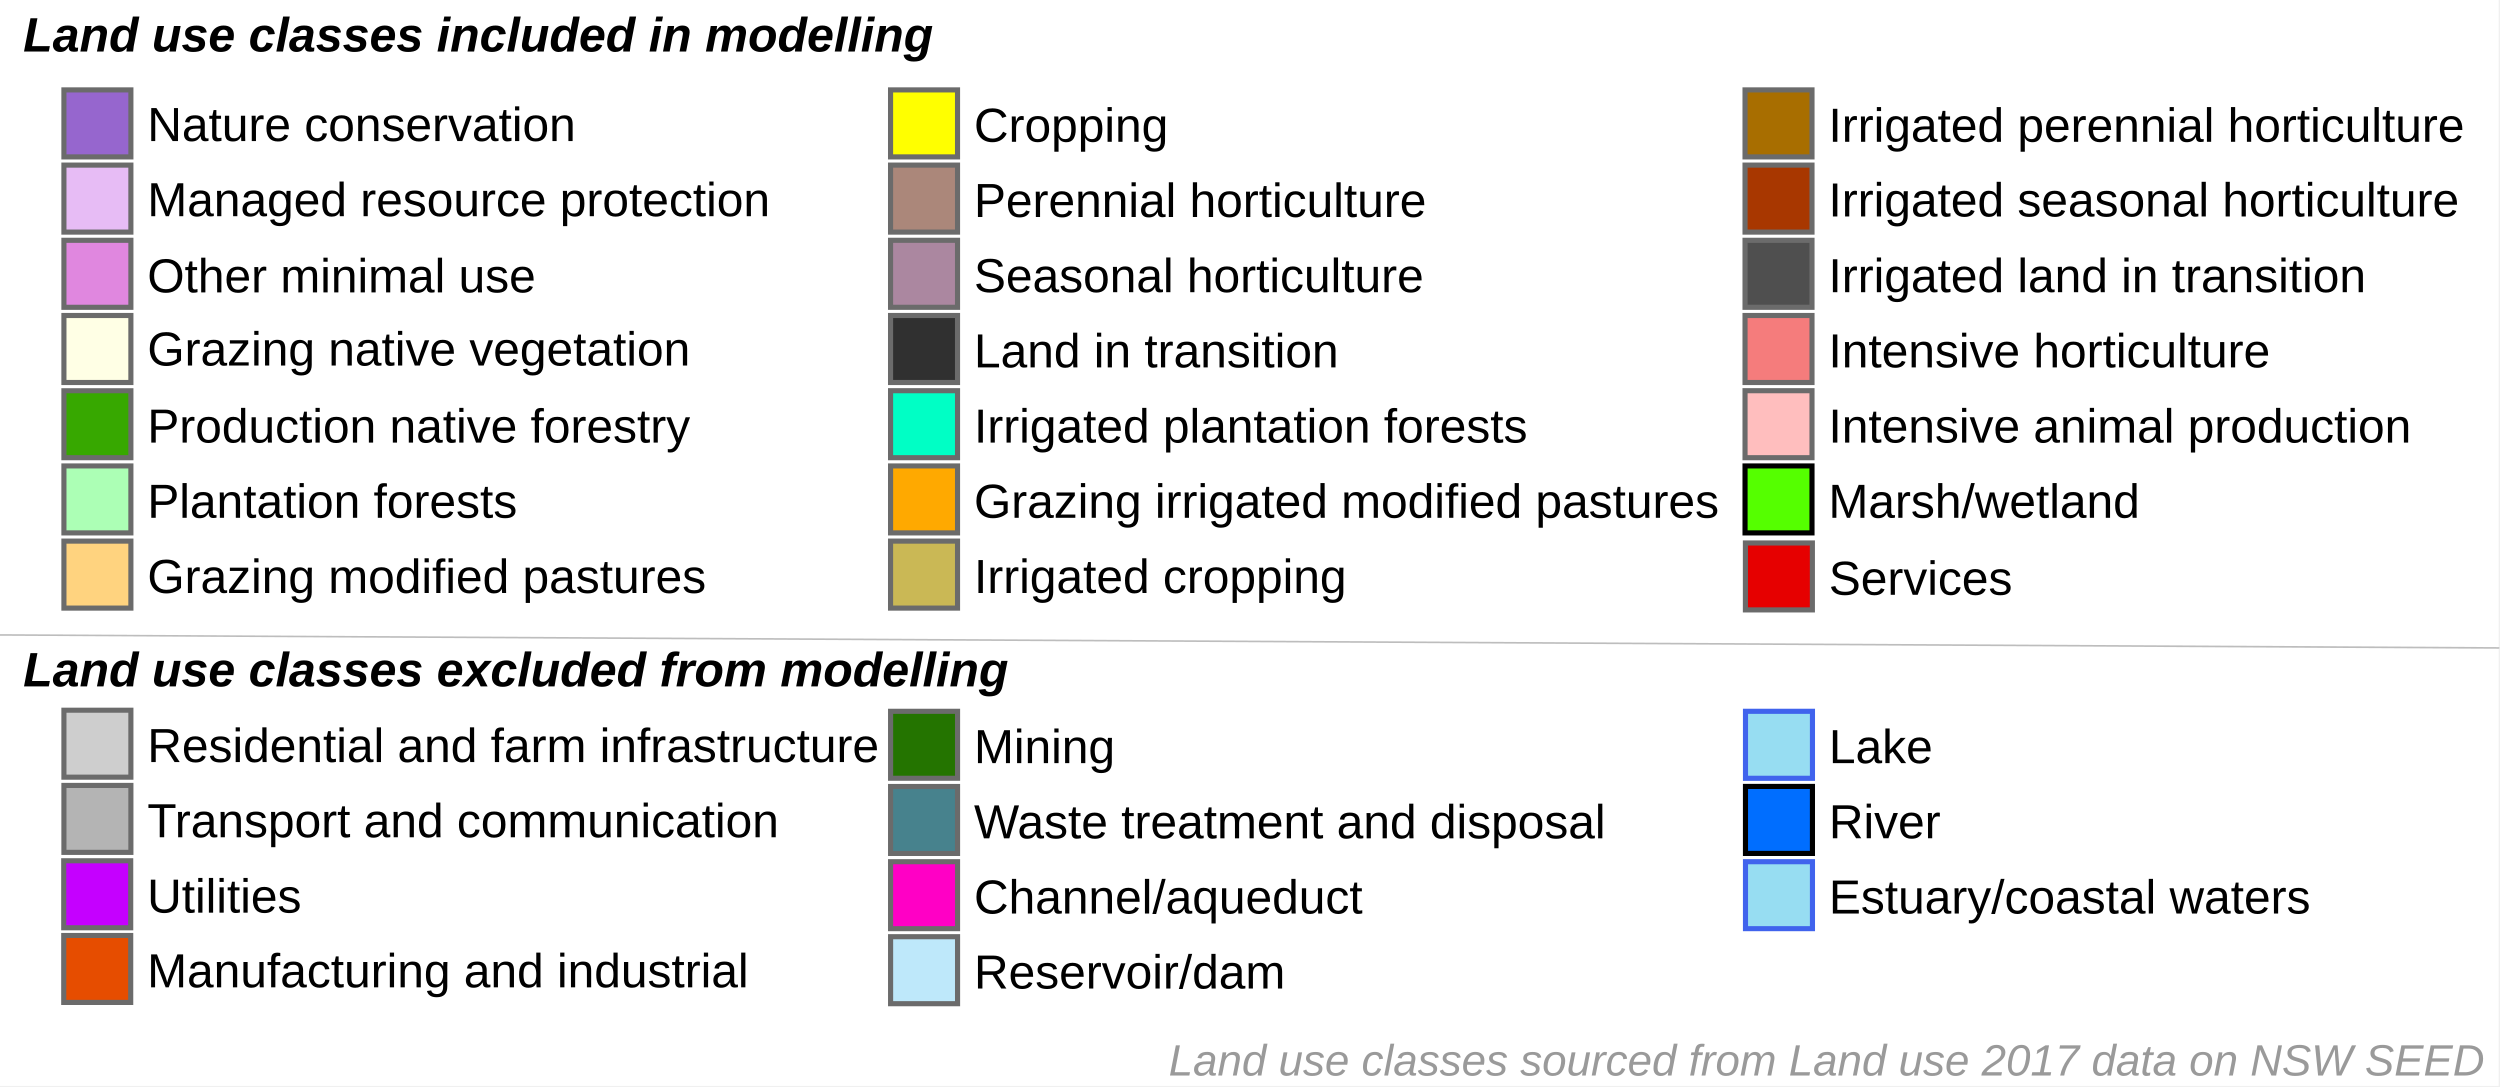
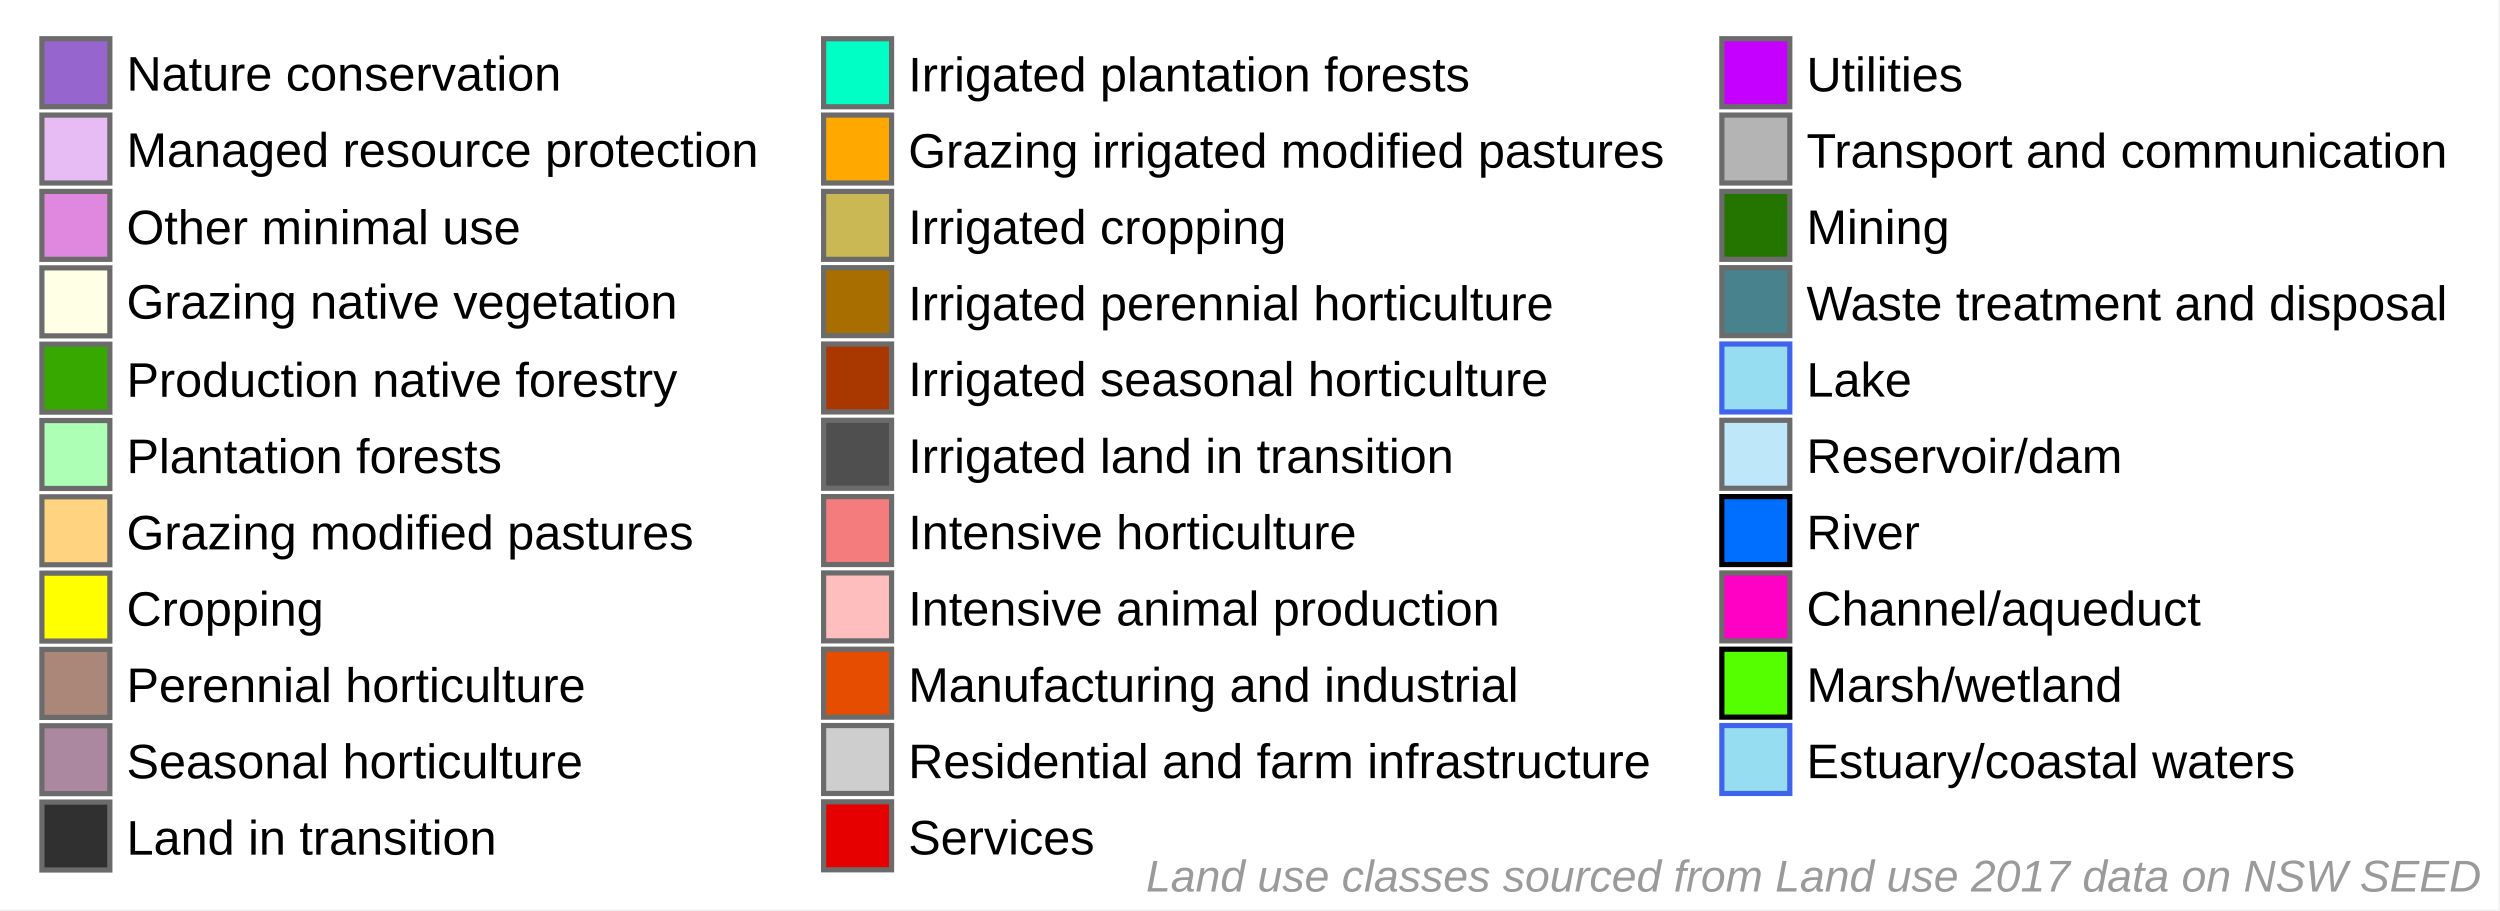
- <svg xmlns="http://www.w3.org/2000/svg" width="100%" height="100%" viewBox="0 0 1518 660" version="1.1" xml:space="preserve" style="fill-rule:evenodd;clip-rule:evenodd;stroke-linecap:round;stroke-miterlimit:1.5;">
-   <g transform="matrix(0.980053,0,0,0.971033,-151.798,-12.9859)">
-     <rect x="154.887" y="13.373" width="1548.08" height="679.041" style="fill:white;" />
-   </g>
-   <g transform="matrix(1,0,0,1,-1842.88,-214.903)">
-     <g transform="matrix(29.3333,0,0,29.3333,2409.53,246.178)">
-         </g>
-     <text x="1856.95px" y="246.178px" style="font-family:'Arial-BoldItalicMT', 'Arial', sans-serif;font-weight:700;font-style:italic;font-size:29.333px;">Land use classes included in modelling</text>
-   </g>
-   <g transform="matrix(1,0,0,1,-1842.88,170.584)">
-     <g transform="matrix(29.3333,0,0,29.3333,2455.2,246.178)">
-         </g>
-     <text x="1856.95px" y="246.178px" style="font-family:'Arial-BoldItalicMT', 'Arial', sans-serif;font-weight:700;font-style:italic;font-size:29.333px;">Land use classes excluded from modelling</text>
-   </g>
-   <g transform="matrix(1,0,0,1,428.276,-384.185)">
-     <g transform="matrix(3.04878,0,0,3.04878,108.792,525.977)">
-       <rect x="1.207" y="1.356" width="13.337" height="13.337" style="fill:rgb(171,135,160);stroke:rgb(107,107,107);stroke-width:1.02px;" />
-     </g>
-     <g transform="matrix(1,0,0,1,163.133,540.772)">
-       <g transform="matrix(29.0667,0,0,29.0667,273.068,20.8207)">
-             </g>
-       <text x="0px" y="20.821px" style="font-family:'ArialMT', 'Arial', sans-serif;font-size:29.067px;">Seasonal horticulture</text>
-     </g>
-   </g>
-   <g transform="matrix(1,0,0,1,434.28,-335.086)">
-     <g transform="matrix(3.04878,0,0,3.04878,102.788,385.555)">
-       <rect x="1.207" y="1.356" width="13.337" height="13.337" style="fill:rgb(255,255,0);stroke:rgb(107,107,107);stroke-width:1.02px;" />
-     </g>
-     <g transform="matrix(1,0,0,1,157.129,400.35)">
-       <g transform="matrix(29.0667,0,0,29.0667,117.956,20.8207)">
-             </g>
-       <text x="0px" y="20.821px" style="font-family:'ArialMT', 'Arial', sans-serif;font-size:29.067px;">Cropping</text>
-     </g>
-   </g>
-   <g transform="matrix(1,0,0,1,-32.9278,35.9058)">
-     <g transform="matrix(0.185606,0,0,0.185606,122.386,28.9102)">
-       <g transform="matrix(156.604,0,0,156.604,1401.49,112.177)">
-             </g>
-       <text x="0px" y="112.177px" style="font-family:'ArialMT', 'Arial', sans-serif;font-size:156.604px;">Nature conservation</text>
-     </g>
-     <g transform="matrix(3.04878,0,0,3.04878,68.0594,14.5626)">
-       <rect x="1.207" y="1.356" width="13.337" height="13.337" style="fill:rgb(150,102,206);stroke:rgb(107,107,107);stroke-width:1.02px;" />
-     </g>
-   </g>
-   <g transform="matrix(1,0,0,1,-32.9278,32.7177)">
-     <g transform="matrix(1,0,0,1,122.386,77.7327)">
-       <g transform="matrix(29.0667,0,0,29.0667,378.094,20.8207)">
-             </g>
-       <text x="0px" y="20.821px" style="font-family:'ArialMT', 'Arial', sans-serif;font-size:29.067px;">Managed resource protection</text>
-     </g>
-     <g transform="matrix(3.04878,0,0,3.04878,68.0594,63.4126)">
-       <rect x="1.207" y="1.356" width="13.337" height="13.337" style="fill:rgb(231,188,245);stroke:rgb(107,107,107);stroke-width:1.02px;" />
-     </g>
-   </g>
-   <g transform="matrix(1,0,0,1,-32.9278,29.7558)">
-     <g transform="matrix(1,0,0,1,122.386,126.96)">
-       <g transform="matrix(29.0667,0,0,29.0667,235.84,20.8207)">
-             </g>
-       <text x="0px" y="20.821px" style="font-family:'ArialMT', 'Arial', sans-serif;font-size:29.067px;">Other minimal use</text>
-     </g>
-     <g transform="matrix(3.04878,0,0,3.04878,68.0594,112.036)">
-       <rect x="1.207" y="1.356" width="13.337" height="13.337" style="fill:rgb(224,135,223);stroke:rgb(107,107,107);stroke-width:1.02px;" />
-     </g>
-   </g>
-   <g transform="matrix(1,0,0,1,-32.9278,27.1977)">
-     <g transform="matrix(1,0,0,1,122.4,173.945)">
-       <g transform="matrix(29.0667,0,0,29.0667,329.626,20.8207)">
-             </g>
-       <text x="0px" y="20.821px" style="font-family:'ArialMT', 'Arial', sans-serif;font-size:29.067px;">Grazing native vegetation</text>
-     </g>
-     <g transform="matrix(3.04878,0,0,3.04878,68.0594,160.257)">
-       <rect x="1.207" y="1.356" width="13.337" height="13.337" style="fill:rgb(255,255,229);stroke:rgb(107,107,107);stroke-width:1.02px;" />
-     </g>
-   </g>
-   <g transform="matrix(1,0,0,1,-90.6424,-3.47851)">
-     <g transform="matrix(1,0,0,1,180.115,251.39)">
-       <g transform="matrix(29.0667,0,0,29.0667,329.583,20.8207)">
-             </g>
-       <text x="0px" y="20.821px" style="font-family:'ArialMT', 'Arial', sans-serif;font-size:29.067px;">Production native forestry</text>
-     </g>
-     <g transform="matrix(3.04878,0,0,3.04878,125.774,236.595)">
-       <rect x="1.207" y="1.356" width="13.337" height="13.337" style="fill:rgb(55,168,0);stroke:rgb(107,107,107);stroke-width:1.02px;" />
-     </g>
-   </g>
-   <g transform="matrix(1,0,0,1,-39.0644,5.71239)">
-     <g transform="matrix(1,0,0,1,128.537,287.861)">
-       <g transform="matrix(29.0667,0,0,29.0667,224.585,20.8207)">
-             </g>
-       <text x="0px" y="20.821px" style="font-family:'ArialMT', 'Arial', sans-serif;font-size:29.067px;">Plantation forests</text>
-     </g>
-     <g transform="matrix(3.04878,0,0,3.04878,74.196,273.066)">
-       <rect x="1.207" y="1.356" width="13.337" height="13.337" style="fill:rgb(172,255,181);stroke:rgb(107,107,107);stroke-width:1.02px;" />
-     </g>
-   </g>
-   <g transform="matrix(1,0,0,1,-82.3742,-20.1918)">
-     <g transform="matrix(1,0,0,1,171.847,359.427)">
-       <g transform="matrix(29.0667,0,0,29.0667,172.853,20.8207)">
-             </g>
-       <g transform="matrix(29.0667,0,0,29.0667,180.929,20.8207)">
-             </g>
-       <g transform="matrix(29.0667,0,0,29.0667,339.277,20.8207)">
-             </g>
-       <text x="0px" y="20.821px" style="font-family:'ArialMT', 'Arial', sans-serif;font-size:29.067px;">Grazing modiﬁed pastures</text>
-     </g>
-     <g transform="matrix(3.04878,0,0,3.04878,117.506,344.632)">
-       <rect x="1.207" y="1.356" width="13.337" height="13.337" style="fill:rgb(255,211,127);stroke:rgb(107,107,107);stroke-width:1.02px;" />
-     </g>
-   </g>
-   <g transform="matrix(1,0,0,1,461.702,-342.416)">
-     <g transform="matrix(1,0,0,1,129.707,453.341)">
-       <g transform="matrix(29.0667,0,0,29.0667,274.671,20.8207)">
-             </g>
-       <text x="0px" y="20.821px" style="font-family:'ArialMT', 'Arial', sans-serif;font-size:29.067px;">Perennial horticulture</text>
-     </g>
-     <g transform="matrix(3.04878,0,0,3.04878,75.3664,438.546)">
-       <rect x="1.207" y="1.356" width="13.337" height="13.337" style="fill:rgb(171,135,122);stroke:rgb(107,107,107);stroke-width:1.02px;" />
-     </g>
-   </g>
-   <g transform="matrix(1,0,0,1,-75.1626,140.285)">
-     <g transform="matrix(1,0,0,1,666.572,61.9642)">
-       <g transform="matrix(29.0667,0,0,29.0667,221.378,20.8207)">
-             </g>
-       <text x="0px" y="20.821px" style="font-family:'ArialMT', 'Arial', sans-serif;font-size:29.067px;">Land in transition</text>
-     </g>
-     <g transform="matrix(3.04878,0,0,3.04878,612.231,47.1691)">
-       <rect x="1.207" y="1.356" width="13.337" height="13.337" style="fill:rgb(48,48,48);stroke:rgb(107,107,107);stroke-width:1.02px;" />
-     </g>
-   </g>
-   <g transform="matrix(1,0,0,1,-72.8764,127.241)">
-     <g transform="matrix(1,0,0,1,664.286,120.67)">
-       <g transform="matrix(29.0667,0,0,29.0667,336.069,20.8207)">
-             </g>
-       <text x="0px" y="20.821px" style="font-family:'ArialMT', 'Arial', sans-serif;font-size:29.067px;">Irrigated plantation forests</text>
-     </g>
-     <g transform="matrix(3.04878,0,0,3.04878,609.945,105.875)">
-       <rect x="1.207" y="1.356" width="13.337" height="13.337" style="fill:rgb(0,255,197);stroke:rgb(107,107,107);stroke-width:1.02px;" />
-     </g>
-   </g>
-   <g transform="matrix(1,0,0,1,-72.8764,125.149)">
-     <g transform="matrix(1,0,0,1,664.286,168.424)">
-       <g transform="matrix(29.0667,0,0,29.0667,285.94,20.8207)">
-             </g>
-       <g transform="matrix(29.0667,0,0,29.0667,294.016,20.8207)">
-             </g>
-       <g transform="matrix(29.0667,0,0,29.0667,452.364,20.8207)">
-             </g>
-       <text x="0px" y="20.821px" style="font-family:'ArialMT', 'Arial', sans-serif;font-size:29.067px;">Grazing irrigated modiﬁed pastures</text>
-     </g>
-     <g transform="matrix(3.04878,0,0,3.04878,609.945,153.629)">
-       <rect x="1.207" y="1.356" width="13.337" height="13.337" style="fill:rgb(255,169,0);stroke:rgb(107,107,107);stroke-width:1.02px;" />
-     </g>
-   </g>
-   <g transform="matrix(1,0,0,1,-68.2707,123.766)">
-     <g transform="matrix(1,0,0,1,659.68,215.469)">
-       <g transform="matrix(29.0667,0,0,29.0667,226.203,20.8207)">
-             </g>
-       <text x="0px" y="20.821px" style="font-family:'ArialMT', 'Arial', sans-serif;font-size:29.067px;">Irrigated cropping</text>
-     </g>
-     <g transform="matrix(3.04878,0,0,3.04878,605.339,200.674)">
-       <rect x="1.207" y="1.356" width="13.337" height="13.337" style="fill:rgb(202,184,85);stroke:rgb(107,107,107);stroke-width:1.02px;" />
-     </g>
-   </g>
-   <g transform="matrix(1,0,0,1,455.361,-196.199)">
-     <g transform="matrix(1,0,0,1,654.886,261.462)">
-       <g transform="matrix(29.0667,0,0,29.0667,386.155,20.8207)">
-             </g>
-       <text x="0px" y="20.821px" style="font-family:'ArialMT', 'Arial', sans-serif;font-size:29.067px;">Irrigated perennial horticulture</text>
-     </g>
-     <g transform="matrix(3.04878,0,0,3.04878,600.545,246.667)">
-       <rect x="1.207" y="1.356" width="13.337" height="13.337" style="fill:rgb(168,110,0);stroke:rgb(107,107,107);stroke-width:1.02px;" />
-     </g>
-   </g>
-   <g transform="matrix(1,0,0,1,455.361,-198.17)">
-     <g transform="matrix(1,0,0,1,654.886,308.797)">
-       <g transform="matrix(29.0667,0,0,29.0667,382.919,20.8207)">
-             </g>
-       <text x="0px" y="20.821px" style="font-family:'ArialMT', 'Arial', sans-serif;font-size:29.067px;">Irrigated seasonal horticulture</text>
-     </g>
-     <g transform="matrix(3.04878,0,0,3.04878,600.545,294.301)">
-       <rect x="1.207" y="1.356" width="13.337" height="13.337" style="fill:rgb(168,55,0);stroke:rgb(107,107,107);stroke-width:1.02px;" />
-     </g>
-   </g>
-   <g transform="matrix(1,0,0,1,455.361,-199.427)">
-     <g transform="matrix(1,0,0,1,654.886,356.015)">
-       <g transform="matrix(29.0667,0,0,29.0667,326.376,20.8207)">
-             </g>
-       <text x="0px" y="20.821px" style="font-family:'ArialMT', 'Arial', sans-serif;font-size:29.067px;">Irrigated land in transition</text>
-     </g>
-     <g transform="matrix(3.04878,0,0,3.04878,600.545,341.219)">
-       <rect x="1.207" y="1.356" width="13.337" height="13.337" style="fill:rgb(79,79,79);stroke:rgb(107,107,107);stroke-width:1.02px;" />
-     </g>
-   </g>
-   <g transform="matrix(1,0,0,1,464.228,-219.779)">
-     <g transform="matrix(1,0,0,1,646.019,422.028)">
-       <g transform="matrix(29.0667,0,0,29.0667,268.2,20.8207)">
-             </g>
-       <text x="0px" y="20.821px" style="font-family:'ArialMT', 'Arial', sans-serif;font-size:29.067px;">Intensive horticulture</text>
-     </g>
-     <g transform="matrix(3.04878,0,0,3.04878,591.678,407.233)">
-       <rect x="1.207" y="1.356" width="13.337" height="13.337" style="fill:rgb(245,124,124);stroke:rgb(107,107,107);stroke-width:1.02px;" />
-     </g>
-   </g>
-   <g transform="matrix(1,0,0,1,464.228,-237.613)">
-     <g transform="matrix(1,0,0,1,646.019,485.524)">
-       <g transform="matrix(29.0667,0,0,29.0667,353.853,20.8207)">
-             </g>
-       <text x="0px" y="20.821px" style="font-family:'ArialMT', 'Arial', sans-serif;font-size:29.067px;">Intensive animal production</text>
-     </g>
-     <g transform="matrix(3.04878,0,0,3.04878,591.678,470.729)">
-       <rect x="1.207" y="1.356" width="13.337" height="13.337" style="fill:rgb(255,190,190);stroke:rgb(107,107,107);stroke-width:1.02px;" />
-     </g>
-   </g>
-   <g transform="matrix(1,0,0,1,464.228,-276.602)">
-     <g transform="matrix(1,0,0,1,646.019,570.176)">
-       <g transform="matrix(29.0667,0,0,29.0667,189.018,20.8207)">
-             </g>
-       <text x="0px" y="20.821px" style="font-family:'ArialMT', 'Arial', sans-serif;font-size:29.067px;">Marsh/wetland</text>
-     </g>
-     <g transform="matrix(3.04878,0,0,3.04878,591.678,555.38)">
-       <rect x="1.207" y="1.356" width="13.337" height="13.337" style="fill:rgb(85,255,0);stroke:black;stroke-width:1.02px;" />
-     </g>
-   </g>
-   <g transform="matrix(1,0,0,1,-1121.93,411.335)">
-     <g transform="matrix(1,0,0,1,1211.4,30.5621)">
-       <g transform="matrix(29.0667,0,0,29.0667,444.274,20.8207)">
-             </g>
-       <text x="0px" y="20.821px" style="font-family:'ArialMT', 'Arial', sans-serif;font-size:29.067px;">Residential and farm infrastructure</text>
-     </g>
-     <g transform="matrix(3.04878,0,0,3.04878,1157.06,15.767)">
-       <rect x="1.207" y="1.356" width="13.337" height="13.337" style="fill:rgb(206,206,206);stroke:rgb(107,107,107);stroke-width:1.02px;" />
-     </g>
-   </g>
-   <g transform="matrix(1,0,0,1,-1121.93,400.993)">
-     <g transform="matrix(1,0,0,1,1211.4,86.5658)">
-       <g transform="matrix(29.0667,0,0,29.0667,383.43,20.8207)">
-             </g>
-       <text x="0px" y="20.821px" style="font-family:'ArialMT', 'Arial', sans-serif;font-size:29.067px;">T<tspan x="16.676px 26.356px " y="20.821px 20.821px ">ra</tspan>nsport and communication</text>
-     </g>
-     <g transform="matrix(3.04878,0,0,3.04878,1157.06,71.7707)">
-       <rect x="1.207" y="1.356" width="13.337" height="13.337" style="fill:rgb(180,180,180);stroke:rgb(107,107,107);stroke-width:1.02px;" />
-     </g>
-   </g>
-   <g transform="matrix(1,0,0,1,-100.926,202.226)">
-     <g transform="matrix(1,0,0,1,1211.4,138.121)">
-       <g transform="matrix(29.0667,0,0,29.0667,111.455,20.8207)">
-             </g>
-       <text x="0px" y="20.821px" style="font-family:'ArialMT', 'Arial', sans-serif;font-size:29.067px;">Services</text>
-     </g>
-     <g transform="matrix(3.04878,0,0,3.04878,1157.06,123.326)">
-       <rect x="1.207" y="1.356" width="13.337" height="13.337" style="fill:rgb(230,0,0);stroke:rgb(107,107,107);stroke-width:1.02px;" />
-     </g>
-   </g>
-   <g transform="matrix(1,0,0,1,-1119.89,342.862)">
-     <g transform="matrix(1,0,0,1,1209.25,190.472)">
-       <g transform="matrix(29.0667,0,0,29.0667,93.6719,20.8207)">
-             </g>
-       <text x="0px" y="20.821px" style="font-family:'ArialMT', 'Arial', sans-serif;font-size:29.067px;">Utilities</text>
-     </g>
-     <g transform="matrix(3.04878,0,0,3.04878,1154.91,175.677)">
-       <rect x="1.207" y="1.356" width="13.337" height="13.337" style="fill:rgb(197,0,255);stroke:rgb(107,107,107);stroke-width:1.02px;" />
-     </g>
-   </g>
-   <g transform="matrix(1,0,0,1,-1121.89,341.065)">
-     <g transform="matrix(1,0,0,1,1211.25,237.61)">
-       <g transform="matrix(29.0667,0,0,29.0667,365.164,20.8207)">
-             </g>
-       <text x="0px" y="20.821px" style="font-family:'ArialMT', 'Arial', sans-serif;font-size:29.067px;">Manufacturing and industrial</text>
-     </g>
-     <g transform="matrix(3.04878,0,0,3.04878,1156.91,222.815)">
-       <rect x="1.207" y="1.356" width="13.337" height="13.337" style="fill:rgb(230,77,0);stroke:rgb(107,107,107);stroke-width:1.02px;" />
-     </g>
-   </g>
-   <g transform="matrix(1,0,0,1,-619.827,158.088)">
-     <g transform="matrix(1,0,0,1,1211.25,284.474)">
-       <g transform="matrix(29.0667,0,0,29.0667,85.6246,20.8207)">
-             </g>
-       <text x="0px" y="20.821px" style="font-family:'ArialMT', 'Arial', sans-serif;font-size:29.067px;">Mining</text>
-     </g>
-     <g transform="matrix(3.04878,0,0,3.04878,1156.91,269.679)">
-       <rect x="1.207" y="1.356" width="13.337" height="13.337" style="fill:rgb(36,116,0);stroke:rgb(107,107,107);stroke-width:1.02px;" />
-     </g>
-   </g>
-   <g transform="matrix(1,0,0,1,-618.827,126.524)">
-     <g transform="matrix(1,0,0,1,1210.25,361.701)">
-       <g transform="matrix(29.0667,0,0,29.0667,383.444,20.8207)">
-             </g>
-       <text x="0px" y="20.821px" style="font-family:'ArialMT', 'Arial', sans-serif;font-size:29.067px;">W<tspan x="26.356px 42.521px " y="20.821px 20.821px ">as</tspan>te treatment and disposal</text>
-     </g>
-     <g transform="matrix(3.04878,0,0,3.04878,1155.91,346.906)">
-       <rect x="1.207" y="1.356" width="13.337" height="13.337" style="fill:rgb(71,130,141);stroke:rgb(107,107,107);stroke-width:1.02px;" />
-     </g>
-   </g>
-   <g transform="matrix(1,0,0,1,-100.878,28.853)">
-     <g transform="matrix(1,0,0,1,1211.4,413.713)">
-       <g transform="matrix(29.0667,0,0,29.0667,63.0298,20.8207)">
-             </g>
-       <text x="0px" y="20.821px" style="font-family:'ArialMT', 'Arial', sans-serif;font-size:29.067px;">Lake</text>
-     </g>
-     <g transform="matrix(3.04878,0,0,3.04878,1157.06,398.918)">
-       <rect x="1.207" y="1.356" width="13.337" height="13.337" style="fill:rgb(151,221,242);stroke:rgb(64,99,237);stroke-width:1.02px;" />
-     </g>
-   </g>
-   <g transform="matrix(1,0,0,1,-619.973,118.332)">
-     <g transform="matrix(1,0,0,1,1211.4,461.096)">
-       <g transform="matrix(29.0667,0,0,29.0667,188.99,20.8207)">
-             </g>
-       <text x="0px" y="20.821px" style="font-family:'ArialMT', 'Arial', sans-serif;font-size:29.067px;">Reservoir/dam</text>
-     </g>
-     <g transform="matrix(3.04878,0,0,3.04878,1157.06,446.301)">
-       <rect x="1.207" y="1.356" width="13.337" height="13.337" style="fill:rgb(190,232,250);stroke:rgb(107,107,107);stroke-width:1.02px;" />
-     </g>
-   </g>
-   <g transform="matrix(1,0,0,1,-92.4057,-24.6042)">
-     <g transform="matrix(1,0,0,1,1202.93,512.798)">
-       <g transform="matrix(29.0667,0,0,29.0667,67.827,20.8207)">
-             </g>
-       <text x="0px" y="20.821px" style="font-family:'ArialMT', 'Arial', sans-serif;font-size:29.067px;">River</text>
-     </g>
-     <g transform="matrix(3.04878,0,0,3.04878,1148.58,498.003)">
-       <rect x="1.207" y="1.356" width="13.337" height="13.337" style="fill:rgb(0,110,255);stroke:black;stroke-width:1.02px;" />
-     </g>
-   </g>
-   <g transform="matrix(1,0,0,1,-613.311,-25.793)">
-     <g transform="matrix(1,0,0,1,1204.74,559.68)">
-       <g transform="matrix(29.0667,0,0,29.0667,235.954,20.8207)">
-             </g>
-       <text x="0px" y="20.821px" style="font-family:'ArialMT', 'Arial', sans-serif;font-size:29.067px;">Channel/aqueduct</text>
-     </g>
-     <g transform="matrix(3.04878,0,0,3.04878,1150.39,544.884)">
-       <rect x="1.207" y="1.356" width="13.337" height="13.337" style="fill:rgb(255,0,197);stroke:rgb(107,107,107);stroke-width:1.02px;" />
-     </g>
-   </g>
-   <g transform="matrix(1,0,0,1,-90.8783,-78.8033)">
-     <g transform="matrix(1,0,0,1,1201.4,612.69)">
-       <g transform="matrix(29.0667,0,0,29.0667,292.398,20.8207)">
-             </g>
-       <text x="0px" y="20.821px" style="font-family:'ArialMT', 'Arial', sans-serif;font-size:29.067px;">Estuary/coastal waters</text>
-     </g>
-     <g transform="matrix(3.04878,0,0,3.04878,1147.06,597.895)">
-       <rect x="1.207" y="1.356" width="13.337" height="13.337" style="fill:rgb(151,221,242);stroke:rgb(64,99,237);stroke-width:1.02px;" />
-     </g>
-   </g>
-   <g transform="matrix(0.986755,-6.89531e-05,-6.89531e-05,1,0.0269977,-6.00246)">
-     <path d="M0,391.537L1537.57,399.542" style="fill:none;stroke:rgb(189,189,189);stroke-width:1.01px;stroke-linejoin:round;" />
-   </g>
-   <g transform="matrix(1,0,0,1,-83.5661,620.093)">
+ <svg xmlns="http://www.w3.org/2000/svg" width="100%" height="100%" viewBox="0 0 1496 545" version="1.1" xml:space="preserve" style="fill-rule:evenodd;clip-rule:evenodd;stroke-linecap:round;stroke-miterlimit:1.5;">
+   <g transform="matrix(1.00596,0,0,0.90151,-11.9022,-10.4121)">
+     <rect x="11.832" y="11.55" width="1486.24" height="603.733" style="fill:white;" />
+   </g>
+   <g transform="matrix(1,0,0,1,10.1684,-25.5496)">
+     <g transform="matrix(1,0,0,1,-97.5705,-70.2828)">
+       <g transform="matrix(3.04878,0,0,3.04878,108.792,525.977)">
+         <rect x="1.207" y="1.356" width="13.337" height="13.337" style="fill:rgb(171,135,160);stroke:rgb(107,107,107);stroke-width:1.02px;" />
+       </g>
+       <g transform="matrix(1,0,0,1,163.133,540.772)">
+         <g transform="matrix(29.0667,0,0,29.0667,273.068,20.8207)">
+                 </g>
+         <text x="0px" y="20.821px" style="font-family:'ArialMT', 'Arial', sans-serif;font-size:29.067px;">Seasonal horticulture</text>
+       </g>
+     </g>
+     <g transform="matrix(1,0,0,1,-91.5666,-21.1842)">
+       <g transform="matrix(3.04878,0,0,3.04878,102.788,385.555)">
+         <rect x="1.207" y="1.356" width="13.337" height="13.337" style="fill:rgb(255,255,0);stroke:rgb(107,107,107);stroke-width:1.02px;" />
+       </g>
+       <g transform="matrix(1,0,0,1,157.129,400.35)">
+         <g transform="matrix(29.0667,0,0,29.0667,117.956,20.8207)">
+                 </g>
+         <text x="0px" y="20.821px" style="font-family:'ArialMT', 'Arial', sans-serif;font-size:29.067px;">Cropping</text>
+       </g>
+     </g>
+     <g transform="matrix(1,0,0,1,-56.8376,30.046)">
+       <g transform="matrix(0.185606,0,0,0.185606,122.386,28.9102)">
+         <g transform="matrix(156.604,0,0,156.604,1401.49,112.177)">
+                 </g>
+         <text x="0px" y="112.177px" style="font-family:'ArialMT', 'Arial', sans-serif;font-size:156.604px;">Nature conservation</text>
+       </g>
+       <g transform="matrix(3.04878,0,0,3.04878,68.0594,14.5626)">
+         <rect x="1.207" y="1.356" width="13.337" height="13.337" style="fill:rgb(150,102,206);stroke:rgb(107,107,107);stroke-width:1.02px;" />
+       </g>
+     </g>
+     <g transform="matrix(1,0,0,1,-56.8376,26.8579)">
+       <g transform="matrix(1,0,0,1,122.386,77.7327)">
+         <g transform="matrix(29.0667,0,0,29.0667,378.094,20.8207)">
+                 </g>
+         <text x="0px" y="20.821px" style="font-family:'ArialMT', 'Arial', sans-serif;font-size:29.067px;">Managed resource protection</text>
+       </g>
+       <g transform="matrix(3.04878,0,0,3.04878,68.0594,63.4126)">
+         <rect x="1.207" y="1.356" width="13.337" height="13.337" style="fill:rgb(231,188,245);stroke:rgb(107,107,107);stroke-width:1.02px;" />
+       </g>
+     </g>
+     <g transform="matrix(1,0,0,1,-56.8376,23.896)">
+       <g transform="matrix(1,0,0,1,122.386,126.96)">
+         <g transform="matrix(29.0667,0,0,29.0667,235.84,20.8207)">
+                 </g>
+         <text x="0px" y="20.821px" style="font-family:'ArialMT', 'Arial', sans-serif;font-size:29.067px;">Other minimal use</text>
+       </g>
+       <g transform="matrix(3.04878,0,0,3.04878,68.0594,112.036)">
+         <rect x="1.207" y="1.356" width="13.337" height="13.337" style="fill:rgb(224,135,223);stroke:rgb(107,107,107);stroke-width:1.02px;" />
+       </g>
+     </g>
+     <g transform="matrix(1,0,0,1,-56.8376,21.4664)">
+       <g transform="matrix(1,0,0,1,122.4,173.945)">
+         <g transform="matrix(29.0667,0,0,29.0667,329.626,20.8207)">
+                 </g>
+         <text x="0px" y="20.821px" style="font-family:'ArialMT', 'Arial', sans-serif;font-size:29.067px;">Grazing native vegetation</text>
+       </g>
+       <g transform="matrix(3.04878,0,0,3.04878,68.0594,160.257)">
+         <rect x="1.207" y="1.356" width="13.337" height="13.337" style="fill:rgb(255,255,229);stroke:rgb(107,107,107);stroke-width:1.02px;" />
+       </g>
+     </g>
+     <g transform="matrix(1,0,0,1,-114.552,-9.20977)">
+       <g transform="matrix(1,0,0,1,180.115,251.39)">
+         <g transform="matrix(29.0667,0,0,29.0667,329.583,20.8207)">
+                 </g>
+         <text x="0px" y="20.821px" style="font-family:'ArialMT', 'Arial', sans-serif;font-size:29.067px;">Production native forestry</text>
+       </g>
+       <g transform="matrix(3.04878,0,0,3.04878,125.774,236.595)">
+         <rect x="1.207" y="1.356" width="13.337" height="13.337" style="fill:rgb(55,168,0);stroke:rgb(107,107,107);stroke-width:1.02px;" />
+       </g>
+     </g>
+     <g transform="matrix(1,0,0,1,-62.9742,-0.0188689)">
+       <g transform="matrix(1,0,0,1,128.537,287.861)">
+         <g transform="matrix(29.0667,0,0,29.0667,224.585,20.8207)">
+                 </g>
+         <text x="0px" y="20.821px" style="font-family:'ArialMT', 'Arial', sans-serif;font-size:29.067px;">Plantation forests</text>
+       </g>
+       <g transform="matrix(3.04878,0,0,3.04878,74.196,273.066)">
+         <rect x="1.207" y="1.356" width="13.337" height="13.337" style="fill:rgb(172,255,181);stroke:rgb(107,107,107);stroke-width:1.02px;" />
+       </g>
+     </g>
+     <g transform="matrix(1,0,0,1,-106.284,-25.923)">
+       <g transform="matrix(1,0,0,1,171.847,359.427)">
+         <g transform="matrix(29.0667,0,0,29.0667,172.853,20.8207)">
+                 </g>
+         <g transform="matrix(29.0667,0,0,29.0667,180.929,20.8207)">
+                 </g>
+         <g transform="matrix(29.0667,0,0,29.0667,339.277,20.8207)">
+                 </g>
+         <text x="0px" y="20.821px" style="font-family:'ArialMT', 'Arial', sans-serif;font-size:29.067px;">Grazing modiﬁed pastures</text>
+       </g>
+       <g transform="matrix(3.04878,0,0,3.04878,117.506,344.632)">
+         <rect x="1.207" y="1.356" width="13.337" height="13.337" style="fill:rgb(255,211,127);stroke:rgb(107,107,107);stroke-width:1.02px;" />
+       </g>
+     </g>
+     <g transform="matrix(1,0,0,1,-64.1447,-28.5137)">
+       <g transform="matrix(1,0,0,1,129.707,453.341)">
+         <g transform="matrix(29.0667,0,0,29.0667,274.671,20.8207)">
+                 </g>
+         <text x="0px" y="20.821px" style="font-family:'ArialMT', 'Arial', sans-serif;font-size:29.067px;">Perennial horticulture</text>
+       </g>
+       <g transform="matrix(3.04878,0,0,3.04878,75.3664,438.546)">
+         <rect x="1.207" y="1.356" width="13.337" height="13.337" style="fill:rgb(171,135,122);stroke:rgb(107,107,107);stroke-width:1.02px;" />
+       </g>
+     </g>
+     <g transform="matrix(1,0,0,1,-601.01,454.187)">
+       <g transform="matrix(1,0,0,1,666.572,61.9642)">
+         <g transform="matrix(29.0667,0,0,29.0667,221.378,20.8207)">
+                 </g>
+         <text x="0px" y="20.821px" style="font-family:'ArialMT', 'Arial', sans-serif;font-size:29.067px;">Land in transition</text>
+       </g>
+       <g transform="matrix(3.04878,0,0,3.04878,612.231,47.1691)">
+         <rect x="1.207" y="1.356" width="13.337" height="13.337" style="fill:rgb(48,48,48);stroke:rgb(107,107,107);stroke-width:1.02px;" />
+       </g>
+     </g>
+   </g>
+   <g transform="matrix(1,0,0,1,10.1684,-25.5496)">
+     <g transform="matrix(1,0,0,1,-130.945,-61.2666)">
+       <g transform="matrix(1,0,0,1,664.286,120.67)">
+         <g transform="matrix(29.0667,0,0,29.0667,336.069,20.8207)">
+                 </g>
+         <text x="0px" y="20.821px" style="font-family:'ArialMT', 'Arial', sans-serif;font-size:29.067px;">Irrigated plantation forests</text>
+       </g>
+       <g transform="matrix(3.04878,0,0,3.04878,609.945,105.875)">
+         <rect x="1.207" y="1.356" width="13.337" height="13.337" style="fill:rgb(0,255,197);stroke:rgb(107,107,107);stroke-width:1.02px;" />
+       </g>
+     </g>
+     <g transform="matrix(1,0,0,1,-130.945,-63.3588)">
+       <g transform="matrix(1,0,0,1,664.286,168.424)">
+         <g transform="matrix(29.0667,0,0,29.0667,285.94,20.8207)">
+                 </g>
+         <g transform="matrix(29.0667,0,0,29.0667,294.016,20.8207)">
+                 </g>
+         <g transform="matrix(29.0667,0,0,29.0667,452.364,20.8207)">
+                 </g>
+         <text x="0px" y="20.821px" style="font-family:'ArialMT', 'Arial', sans-serif;font-size:29.067px;">Grazing irrigated modiﬁed pastures</text>
+       </g>
+       <g transform="matrix(3.04878,0,0,3.04878,609.945,153.629)">
+         <rect x="1.207" y="1.356" width="13.337" height="13.337" style="fill:rgb(255,169,0);stroke:rgb(107,107,107);stroke-width:1.02px;" />
+       </g>
+     </g>
+     <g transform="matrix(1,0,0,1,-126.339,-64.7417)">
+       <g transform="matrix(1,0,0,1,659.68,215.469)">
+         <g transform="matrix(29.0667,0,0,29.0667,226.203,20.8207)">
+                 </g>
+         <text x="0px" y="20.821px" style="font-family:'ArialMT', 'Arial', sans-serif;font-size:29.067px;">Irrigated cropping</text>
+       </g>
+       <g transform="matrix(3.04878,0,0,3.04878,605.339,200.674)">
+         <rect x="1.207" y="1.356" width="13.337" height="13.337" style="fill:rgb(202,184,85);stroke:rgb(107,107,107);stroke-width:1.02px;" />
+       </g>
+     </g>
+     <g transform="matrix(1,0,0,1,-121.545,-65.0726)">
+       <g transform="matrix(1,0,0,1,654.886,261.462)">
+         <g transform="matrix(29.0667,0,0,29.0667,386.155,20.8207)">
+                 </g>
+         <text x="0px" y="20.821px" style="font-family:'ArialMT', 'Arial', sans-serif;font-size:29.067px;">Irrigated perennial horticulture</text>
+       </g>
+       <g transform="matrix(3.04878,0,0,3.04878,600.545,246.667)">
+         <rect x="1.207" y="1.356" width="13.337" height="13.337" style="fill:rgb(168,110,0);stroke:rgb(107,107,107);stroke-width:1.02px;" />
+       </g>
+     </g>
+     <g transform="matrix(1,0,0,1,-121.545,-67.0444)">
+       <g transform="matrix(1,0,0,1,654.886,308.797)">
+         <g transform="matrix(29.0667,0,0,29.0667,382.919,20.8207)">
+                 </g>
+         <text x="0px" y="20.821px" style="font-family:'ArialMT', 'Arial', sans-serif;font-size:29.067px;">Irrigated seasonal horticulture</text>
+       </g>
+       <g transform="matrix(3.04878,0,0,3.04878,600.545,294.301)">
+         <rect x="1.207" y="1.356" width="13.337" height="13.337" style="fill:rgb(168,55,0);stroke:rgb(107,107,107);stroke-width:1.02px;" />
+       </g>
+     </g>
+     <g transform="matrix(1,0,0,1,-121.545,-68.3012)">
+       <g transform="matrix(1,0,0,1,654.886,356.015)">
+         <g transform="matrix(29.0667,0,0,29.0667,326.376,20.8207)">
+                 </g>
+         <text x="0px" y="20.821px" style="font-family:'ArialMT', 'Arial', sans-serif;font-size:29.067px;">Irrigated land in transition</text>
+       </g>
+       <g transform="matrix(3.04878,0,0,3.04878,600.545,341.219)">
+         <rect x="1.207" y="1.356" width="13.337" height="13.337" style="fill:rgb(79,79,79);stroke:rgb(107,107,107);stroke-width:1.02px;" />
+       </g>
+     </g>
+     <g transform="matrix(1,0,0,1,-112.678,-88.653)">
+       <g transform="matrix(1,0,0,1,646.019,422.028)">
+         <g transform="matrix(29.0667,0,0,29.0667,268.2,20.8207)">
+                 </g>
+         <text x="0px" y="20.821px" style="font-family:'ArialMT', 'Arial', sans-serif;font-size:29.067px;">Intensive horticulture</text>
+       </g>
+       <g transform="matrix(3.04878,0,0,3.04878,591.678,407.233)">
+         <rect x="1.207" y="1.356" width="13.337" height="13.337" style="fill:rgb(245,124,124);stroke:rgb(107,107,107);stroke-width:1.02px;" />
+       </g>
+     </g>
+     <g transform="matrix(1,0,0,1,-112.678,-106.487)">
+       <g transform="matrix(1,0,0,1,646.019,485.524)">
+         <g transform="matrix(29.0667,0,0,29.0667,353.853,20.8207)">
+                 </g>
+         <text x="0px" y="20.821px" style="font-family:'ArialMT', 'Arial', sans-serif;font-size:29.067px;">Intensive animal production</text>
+       </g>
+       <g transform="matrix(3.04878,0,0,3.04878,591.678,470.729)">
+         <rect x="1.207" y="1.356" width="13.337" height="13.337" style="fill:rgb(255,190,190);stroke:rgb(107,107,107);stroke-width:1.02px;" />
+       </g>
+     </g>
+     <g transform="matrix(1,0,0,1,-678.057,439.799)">
+       <g transform="matrix(1,0,0,1,1211.4,30.5621)">
+         <g transform="matrix(29.0667,0,0,29.0667,444.274,20.8207)">
+                 </g>
+         <text x="0px" y="20.821px" style="font-family:'ArialMT', 'Arial', sans-serif;font-size:29.067px;">Residential and farm infrastructure</text>
+       </g>
+       <g transform="matrix(3.04878,0,0,3.04878,1157.06,15.767)">
+         <rect x="1.207" y="1.356" width="13.337" height="13.337" style="fill:rgb(206,206,206);stroke:rgb(107,107,107);stroke-width:1.02px;" />
+       </g>
+     </g>
+     <g transform="matrix(1,0,0,1,-678.057,377.902)">
+       <g transform="matrix(1,0,0,1,1211.4,138.121)">
+         <g transform="matrix(29.0667,0,0,29.0667,111.455,20.8207)">
+                 </g>
+         <text x="0px" y="20.821px" style="font-family:'ArialMT', 'Arial', sans-serif;font-size:29.067px;">Services</text>
+       </g>
+       <g transform="matrix(3.04878,0,0,3.04878,1157.06,123.326)">
+         <rect x="1.207" y="1.356" width="13.337" height="13.337" style="fill:rgb(230,0,0);stroke:rgb(107,107,107);stroke-width:1.02px;" />
+       </g>
+     </g>
+     <g transform="matrix(1,0,0,1,-677.911,187.089)">
+       <g transform="matrix(1,0,0,1,1211.25,237.61)">
+         <g transform="matrix(29.0667,0,0,29.0667,365.164,20.8207)">
+                 </g>
+         <text x="0px" y="20.821px" style="font-family:'ArialMT', 'Arial', sans-serif;font-size:29.067px;">Manufacturing and industrial</text>
+       </g>
+       <g transform="matrix(3.04878,0,0,3.04878,1156.91,222.815)">
+         <rect x="1.207" y="1.356" width="13.337" height="13.337" style="fill:rgb(230,77,0);stroke:rgb(107,107,107);stroke-width:1.02px;" />
+       </g>
+     </g>
+   </g>
+   <g transform="matrix(1,0,0,1,-12.8316,-25.5496)">
+     <g transform="matrix(1,0,0,1,447.823,-145.476)">
+       <g transform="matrix(1,0,0,1,646.019,570.176)">
+         <g transform="matrix(29.0667,0,0,29.0667,189.018,20.8207)">
+                 </g>
+         <text x="0px" y="20.821px" style="font-family:'ArialMT', 'Arial', sans-serif;font-size:29.067px;">Marsh/wetland</text>
+       </g>
+       <g transform="matrix(3.04878,0,0,3.04878,591.678,555.38)">
+         <rect x="1.207" y="1.356" width="13.337" height="13.337" style="fill:rgb(85,255,0);stroke:black;stroke-width:1.02px;" />
+       </g>
+     </g>
+     <g transform="matrix(1,0,0,1,-117.556,18.4999)">
+       <g transform="matrix(1,0,0,1,1211.4,86.5658)">
+         <g transform="matrix(29.0667,0,0,29.0667,383.43,20.8207)">
+                 </g>
+         <text x="0px" y="20.821px" style="font-family:'ArialMT', 'Arial', sans-serif;font-size:29.067px;">T<tspan x="16.676px 26.356px " y="20.821px 20.821px ">ra</tspan>nsport and communication</text>
+       </g>
+       <g transform="matrix(3.04878,0,0,3.04878,1157.06,71.7707)">
+         <rect x="1.207" y="1.356" width="13.337" height="13.337" style="fill:rgb(180,180,180);stroke:rgb(107,107,107);stroke-width:1.02px;" />
+       </g>
+     </g>
+     <g transform="matrix(1,0,0,1,-115.41,-131.068)">
+       <g transform="matrix(1,0,0,1,1209.25,190.472)">
+         <g transform="matrix(29.0667,0,0,29.0667,93.6719,20.8207)">
+                 </g>
+         <text x="0px" y="20.821px" style="font-family:'ArialMT', 'Arial', sans-serif;font-size:29.067px;">Utilities</text>
+       </g>
+       <g transform="matrix(3.04878,0,0,3.04878,1154.91,175.677)">
+         <rect x="1.207" y="1.356" width="13.337" height="13.337" style="fill:rgb(197,0,255);stroke:rgb(107,107,107);stroke-width:1.02px;" />
+       </g>
+     </g>
+     <g transform="matrix(1,0,0,1,-117.41,-133.747)">
+       <g transform="matrix(1,0,0,1,1211.25,284.474)">
+         <g transform="matrix(29.0667,0,0,29.0667,85.6246,20.8207)">
+                 </g>
+         <text x="0px" y="20.821px" style="font-family:'ArialMT', 'Arial', sans-serif;font-size:29.067px;">Mining</text>
+       </g>
+       <g transform="matrix(3.04878,0,0,3.04878,1156.91,269.679)">
+         <rect x="1.207" y="1.356" width="13.337" height="13.337" style="fill:rgb(36,116,0);stroke:rgb(107,107,107);stroke-width:1.02px;" />
+       </g>
+     </g>
+     <g transform="matrix(1,0,0,1,-116.41,-165.311)">
+       <g transform="matrix(1,0,0,1,1210.25,361.701)">
+         <g transform="matrix(29.0667,0,0,29.0667,383.444,20.8207)">
+                 </g>
+         <text x="0px" y="20.821px" style="font-family:'ArialMT', 'Arial', sans-serif;font-size:29.067px;">W<tspan x="26.356px 42.521px " y="20.821px 20.821px ">as</tspan>te treatment and disposal</text>
+       </g>
+       <g transform="matrix(3.04878,0,0,3.04878,1155.91,346.906)">
+         <rect x="1.207" y="1.356" width="13.337" height="13.337" style="fill:rgb(71,130,141);stroke:rgb(107,107,107);stroke-width:1.02px;" />
+       </g>
+     </g>
+     <g transform="matrix(1,0,0,1,-117.556,-171.662)">
+       <g transform="matrix(1,0,0,1,1211.4,413.713)">
+         <g transform="matrix(29.0667,0,0,29.0667,63.0298,20.8207)">
+                 </g>
+         <text x="0px" y="20.821px" style="font-family:'ArialMT', 'Arial', sans-serif;font-size:29.067px;">Lake</text>
+       </g>
+       <g transform="matrix(3.04878,0,0,3.04878,1157.06,398.918)">
+         <rect x="1.207" y="1.356" width="13.337" height="13.337" style="fill:rgb(151,221,242);stroke:rgb(64,99,237);stroke-width:1.02px;" />
+       </g>
+     </g>
+     <g transform="matrix(1,0,0,1,-117.556,-173.383)">
+       <g transform="matrix(1,0,0,1,1211.4,461.096)">
+         <g transform="matrix(29.0667,0,0,29.0667,188.99,20.8207)">
+                 </g>
+         <text x="0px" y="20.821px" style="font-family:'ArialMT', 'Arial', sans-serif;font-size:29.067px;">Reservoir/dam</text>
+       </g>
+       <g transform="matrix(3.04878,0,0,3.04878,1157.06,446.301)">
+         <rect x="1.207" y="1.356" width="13.337" height="13.337" style="fill:rgb(190,232,250);stroke:rgb(107,107,107);stroke-width:1.02px;" />
+       </g>
+     </g>
+     <g transform="matrix(1,0,0,1,-109.084,-179.423)">
+       <g transform="matrix(1,0,0,1,1202.93,512.798)">
+         <g transform="matrix(29.0667,0,0,29.0667,67.827,20.8207)">
+                 </g>
+         <text x="0px" y="20.821px" style="font-family:'ArialMT', 'Arial', sans-serif;font-size:29.067px;">River</text>
+       </g>
+       <g transform="matrix(3.04878,0,0,3.04878,1148.58,498.003)">
+         <rect x="1.207" y="1.356" width="13.337" height="13.337" style="fill:rgb(0,110,255);stroke:black;stroke-width:1.02px;" />
+       </g>
+     </g>
+     <g transform="matrix(1,0,0,1,-110.894,-180.642)">
+       <g transform="matrix(1,0,0,1,1204.74,559.68)">
+         <g transform="matrix(29.0667,0,0,29.0667,235.954,20.8207)">
+                 </g>
+         <text x="0px" y="20.821px" style="font-family:'ArialMT', 'Arial', sans-serif;font-size:29.067px;">Channel/aqueduct</text>
+       </g>
+       <g transform="matrix(3.04878,0,0,3.04878,1150.39,544.884)">
+         <rect x="1.207" y="1.356" width="13.337" height="13.337" style="fill:rgb(255,0,197);stroke:rgb(107,107,107);stroke-width:1.02px;" />
+       </g>
+     </g>
+     <g transform="matrix(1,0,0,1,-107.556,-142.329)">
+       <g transform="matrix(1,0,0,1,1201.4,612.69)">
+         <g transform="matrix(29.0667,0,0,29.0667,292.398,20.8207)">
+                 </g>
+         <text x="0px" y="20.821px" style="font-family:'ArialMT', 'Arial', sans-serif;font-size:29.067px;">Estuary/coastal waters</text>
+       </g>
+       <g transform="matrix(3.04878,0,0,3.04878,1147.06,597.895)">
+         <rect x="1.207" y="1.356" width="13.337" height="13.337" style="fill:rgb(151,221,242);stroke:rgb(64,99,237);stroke-width:1.02px;" />
+       </g>
+     </g>
+   </g>
+   <g transform="matrix(1,0,0,1,-107.398,500.543)">
    <g transform="matrix(26.6667,0,0,26.6667,1592.13,32.9652)">
        </g>
    <text x="793.16px" y="32.965px" style="font-family:'Arial-ItalicMT', 'Arial', sans-serif;font-style:italic;font-size:26.667px;fill:rgb(154,154,154);">Land use classes sourced from Land use 2017 data on NSW SEED</text>
  </g>
</svg>
